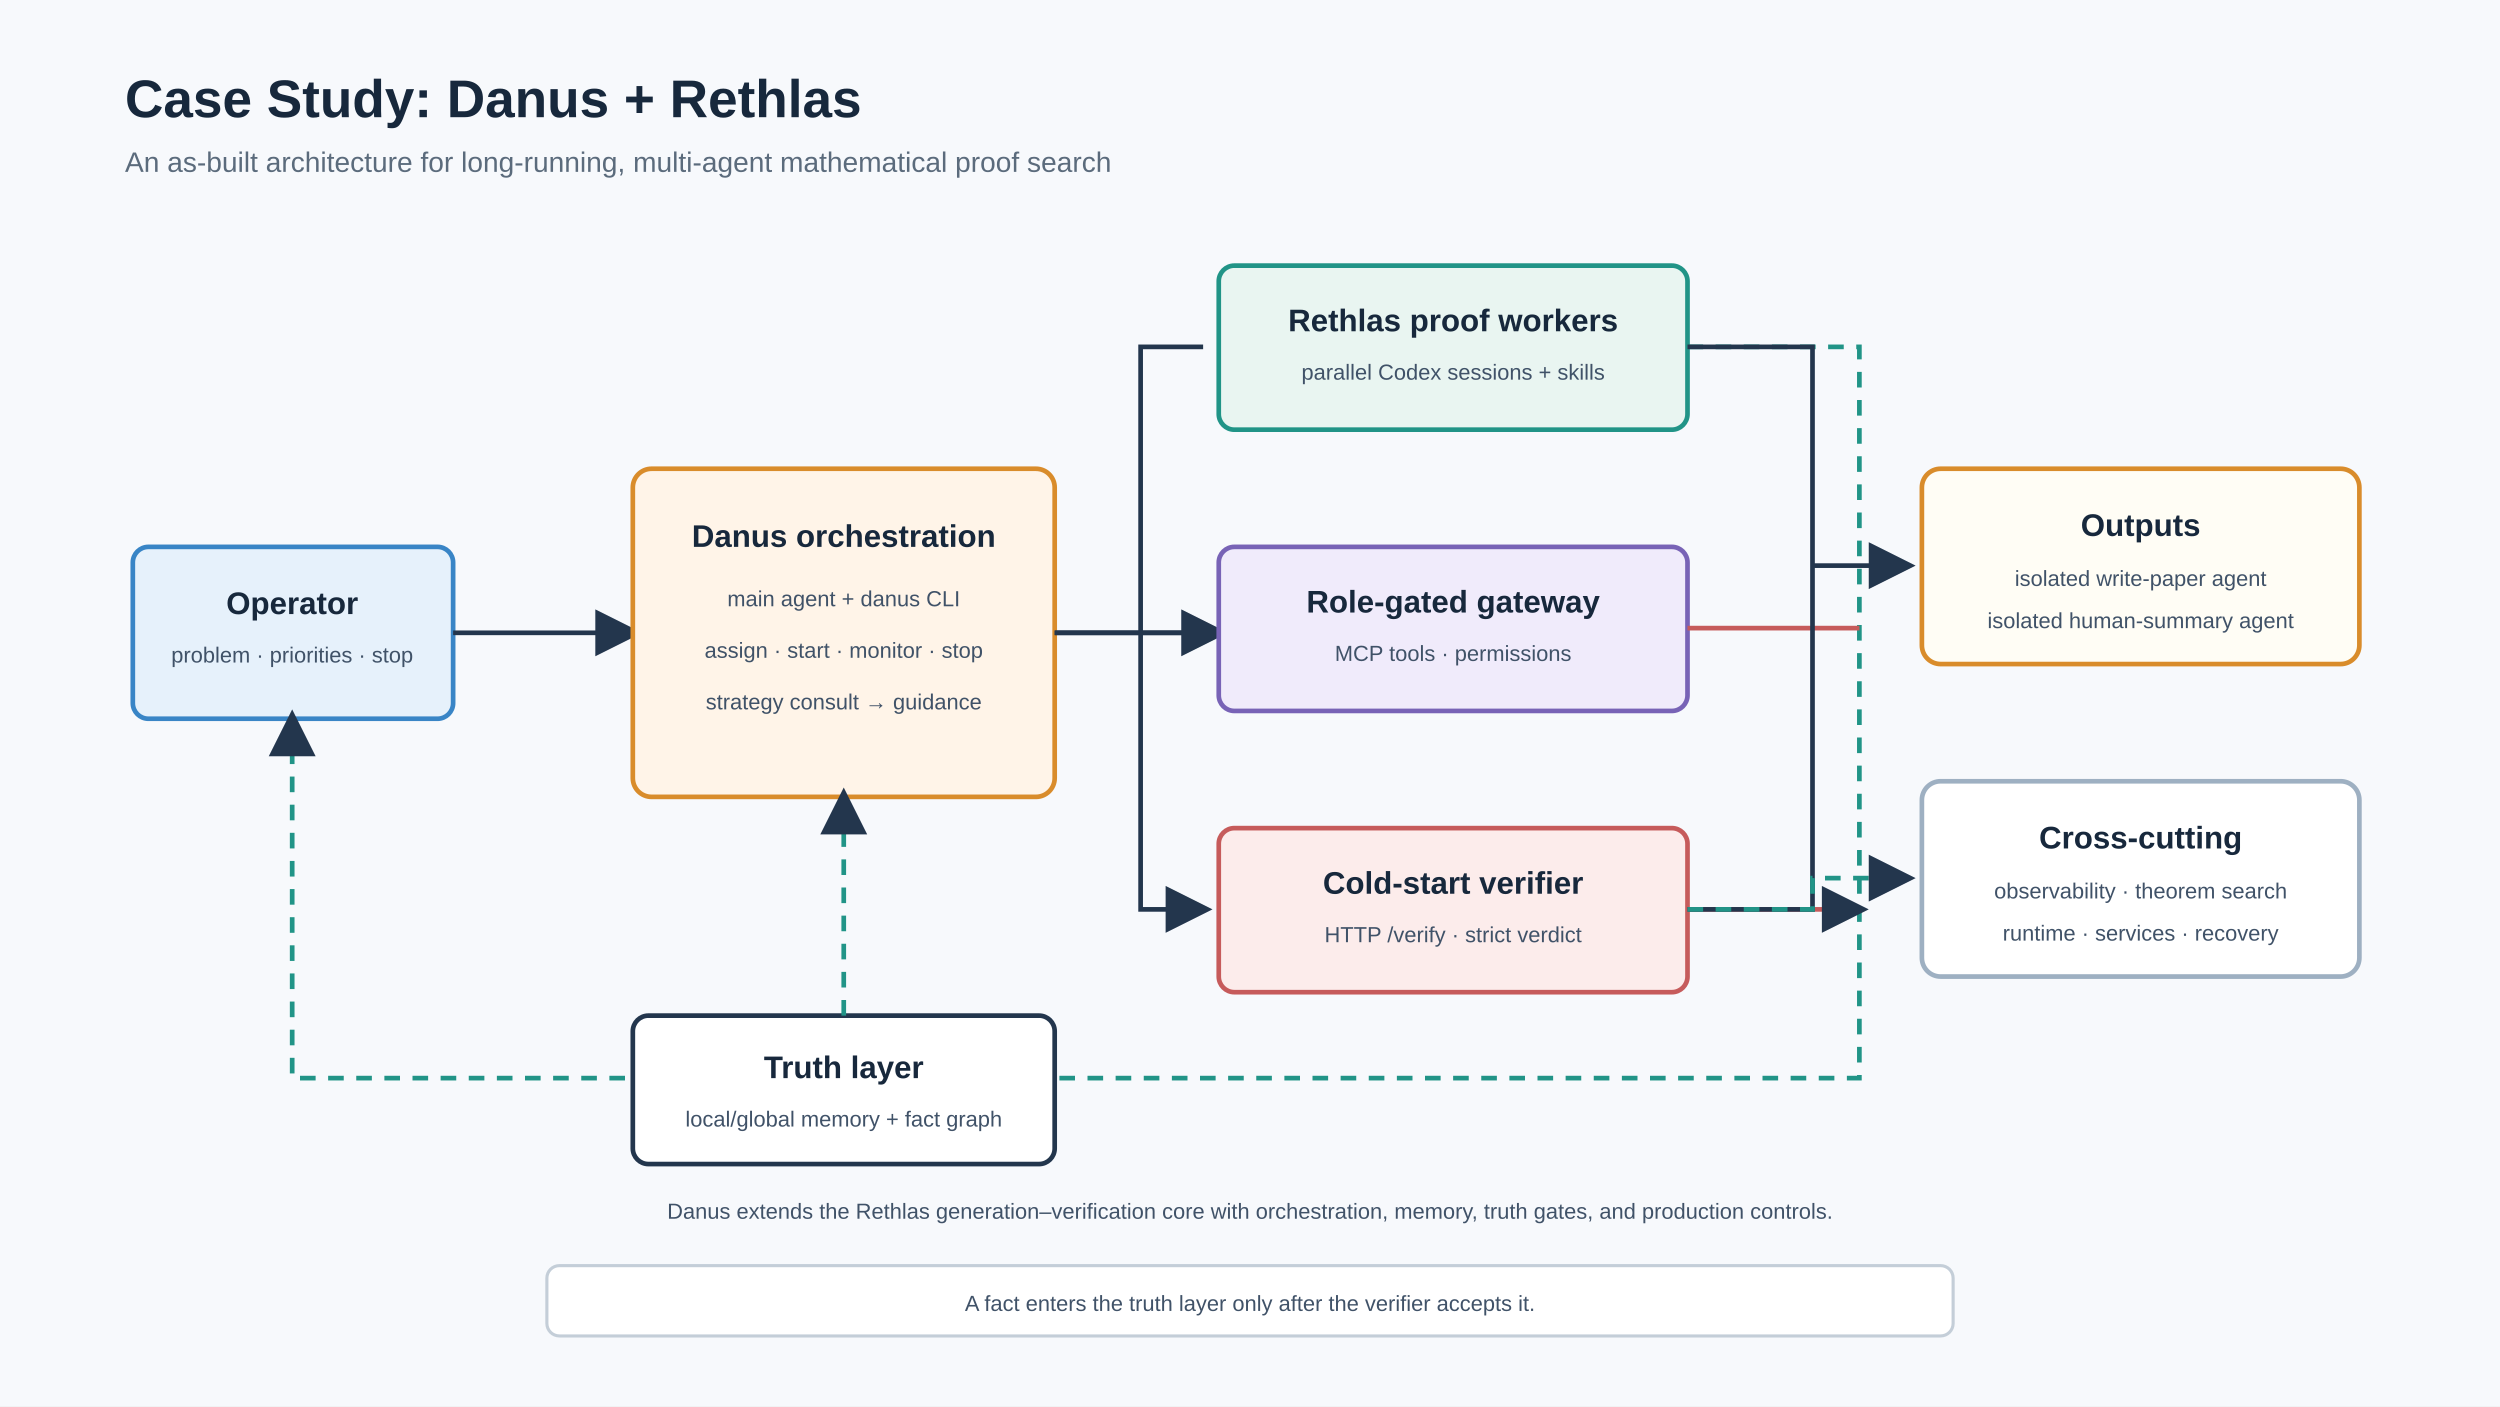
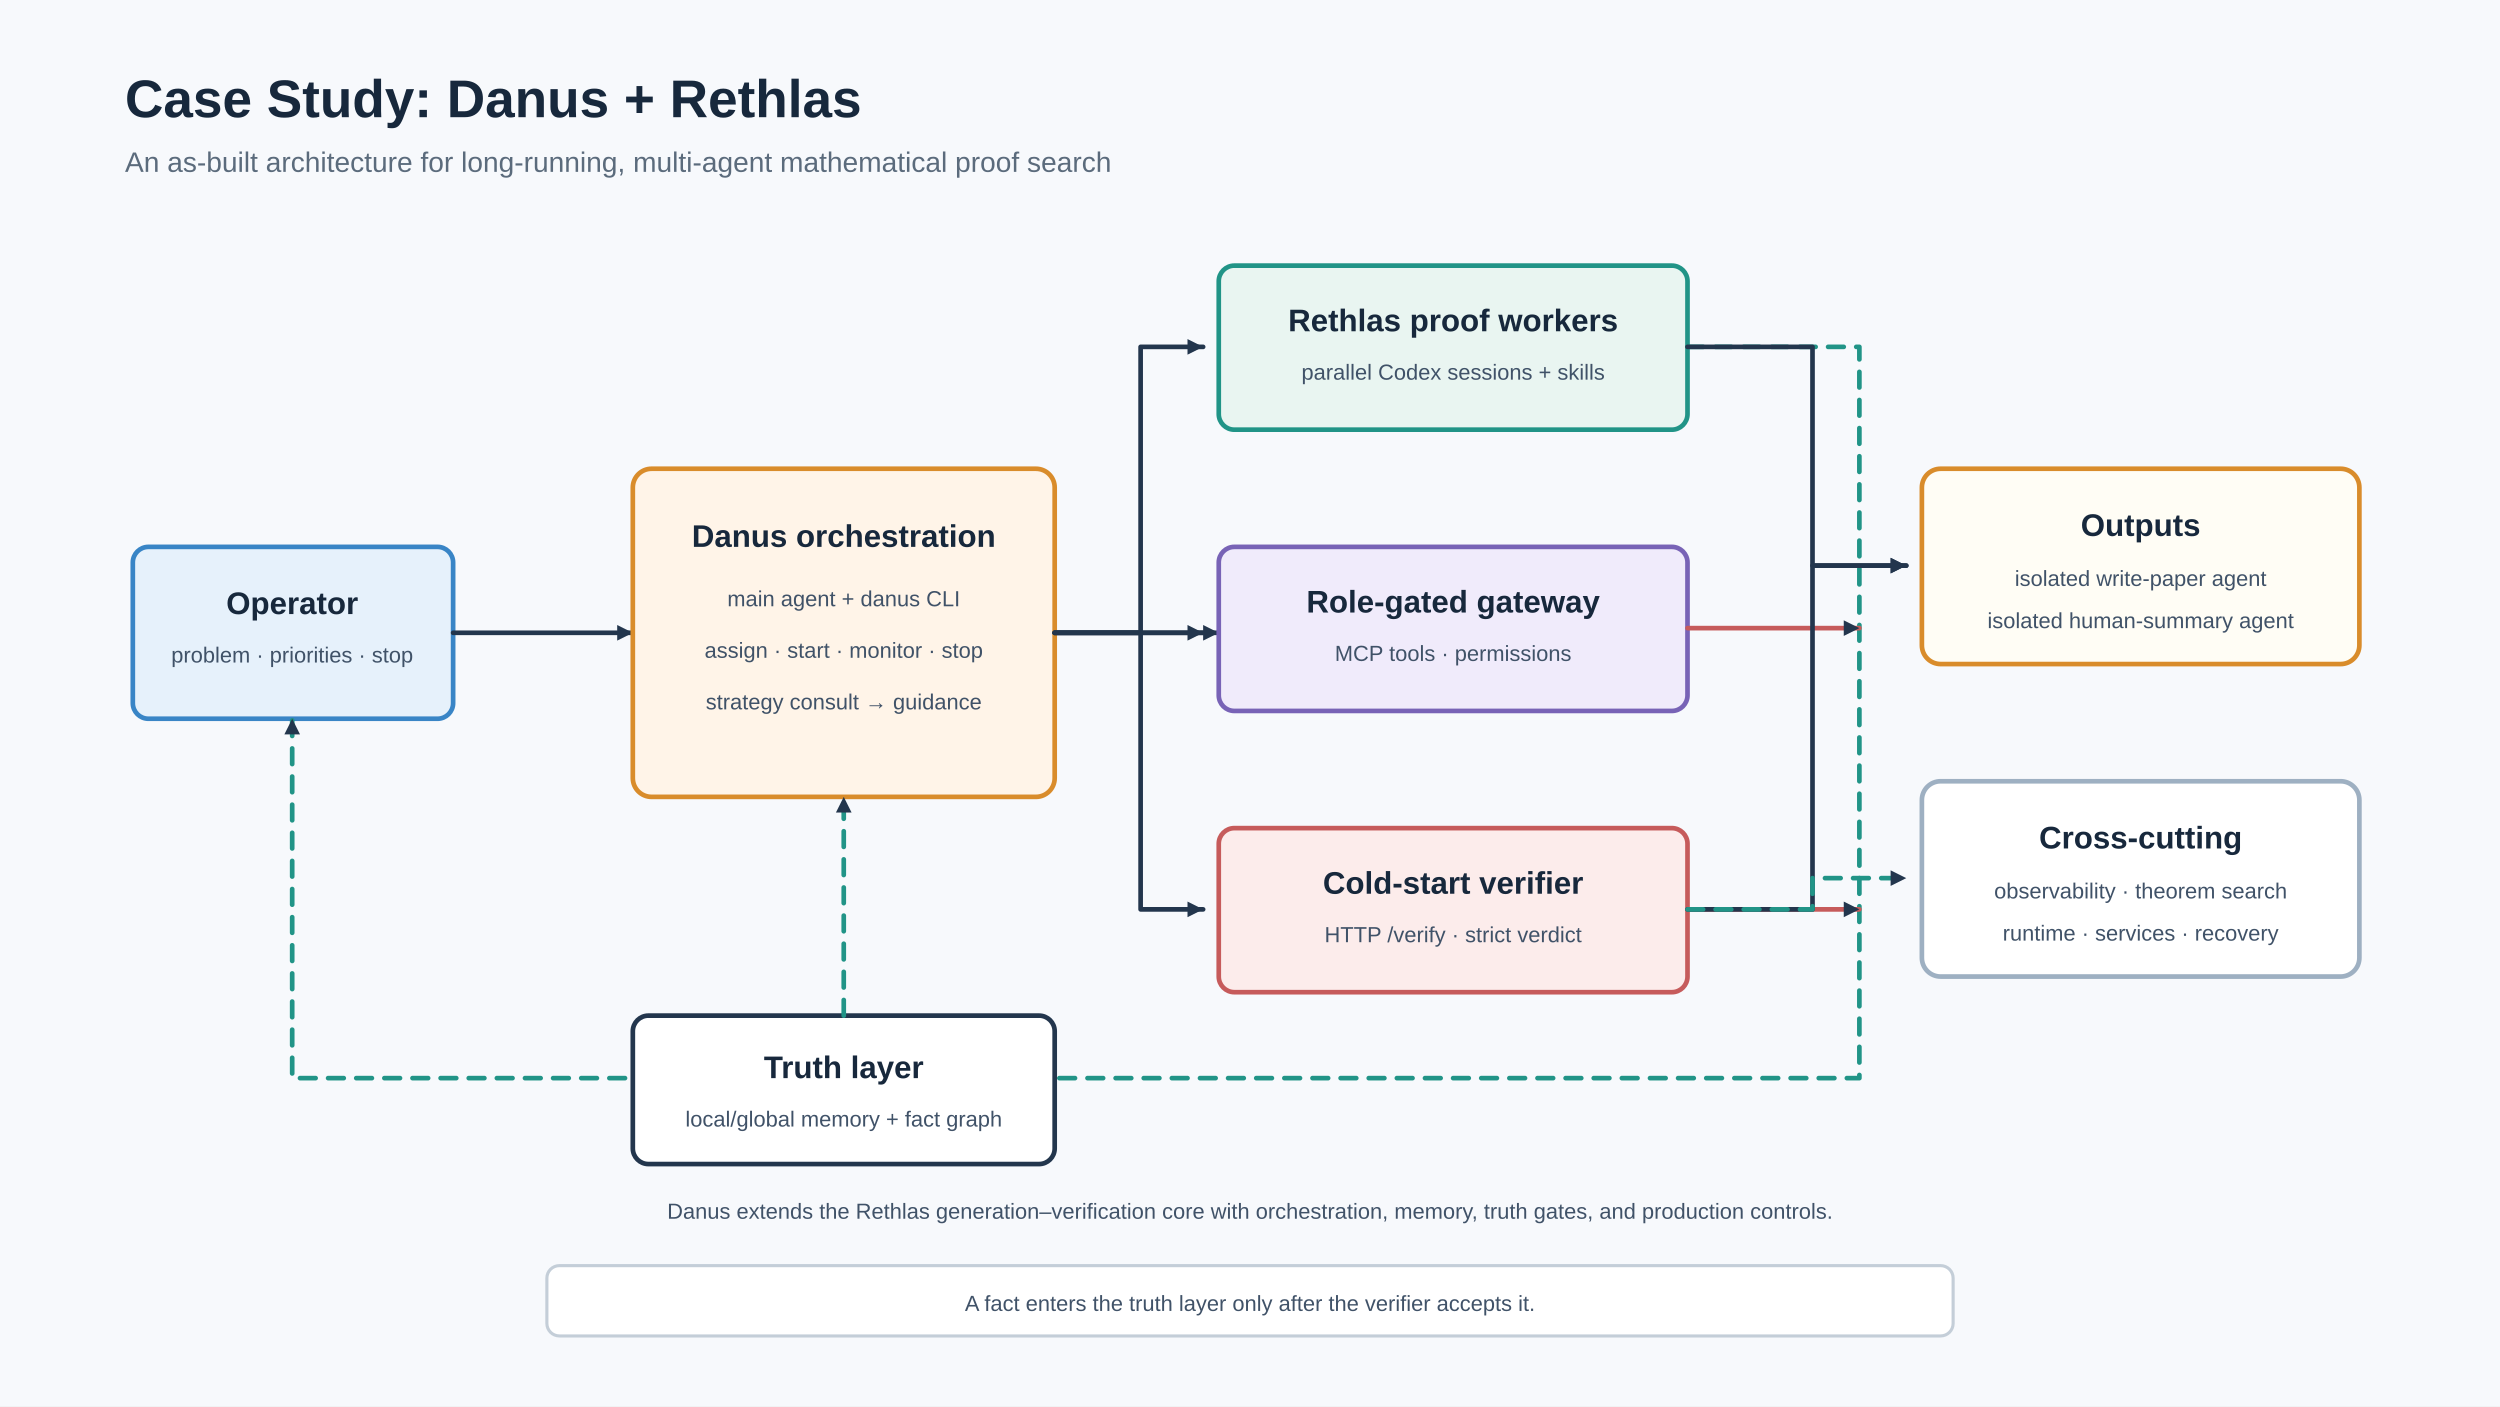
<svg xmlns="http://www.w3.org/2000/svg" width="1600" height="900" viewBox="0 0 1600 900">
  <defs>
-     <marker id="a" markerWidth="10" markerHeight="10" refX="8" refY="5" orient="auto">
+     <marker id="a" markerWidth="10" markerHeight="10" markerUnits="userSpaceOnUse" refX="10" refY="5" orient="auto">
      <path d="M0 0L10 5 0 10Z" fill="#23364d" />
    </marker>
-     <style>.t{font:700 34px Arial;fill:#17283c}.u{font:400 18px Arial;fill:#5b6b7c}.h{font:700 20px Arial;fill:#17283c}.s{font:400 14px Arial;fill:#405268}.b{stroke-width:3}.l{stroke:#23364d;stroke-width:3;fill:none;marker-end:url(#a)}.d{stroke:#219487;stroke-width:3;stroke-dasharray:10 8;fill:none;marker-end:url(#a)}.r{stroke:#c65b5b;stroke-width:3;fill:none;marker-end:url(#a)}</style>
+     <style>.t{font:700 34px Arial;fill:#17283c}.u{font:400 18px Arial;fill:#5b6b7c}.h{font:700 20px Arial;fill:#17283c}.s{font:400 14px Arial;fill:#405268}.b{stroke-width:3}.l{stroke:#23364d;stroke-width:3;fill:none;marker-end:url(#a);stroke-linecap:round;stroke-linejoin:round}.d{stroke:#219487;stroke-width:3;stroke-dasharray:10 8;fill:none;marker-end:url(#a);stroke-linecap:round;stroke-linejoin:round}.r{stroke:#c65b5b;stroke-width:3;fill:none;marker-end:url(#a);stroke-linecap:round;stroke-linejoin:round}</style>
  </defs>
  <rect width="1600" height="900" fill="#f7f9fc" />
  <text x="80" y="75" class="t">Case Study: Danus + Rethlas</text>
  <text x="80" y="110" class="u">An as-built architecture for long-running, multi-agent mathematical proof search</text>
  <rect x="85" y="350" width="205" height="110" rx="10" fill="#e6f1fb" stroke="#3985c6" class="b" />
  <text x="187" y="393" text-anchor="middle" class="h">Operator</text>
  <text x="187" y="424" text-anchor="middle" class="s">problem · priorities · stop</text>
  <path d="M290 405H405" class="l" />
  <rect x="405" y="300" width="270" height="210" rx="12" fill="#fff4e8" stroke="#d98c2b" class="b" />
  <text x="540" y="350" text-anchor="middle" class="h">Danus orchestration</text>
  <text x="540" y="388" text-anchor="middle" class="s">main agent + danus CLI</text>
  <text x="540" y="421" text-anchor="middle" class="s">assign · start · monitor · stop</text>
  <text x="540" y="454" text-anchor="middle" class="s">strategy consult → guidance</text>
  <path d="M675 405H780" class="l" />
  <rect x="780" y="170" width="300" height="105" rx="10" fill="#e9f5f1" stroke="#219487" class="b" />
  <text x="930" y="212" text-anchor="middle" class="h">Rethlas proof workers</text>
  <text x="930" y="243" text-anchor="middle" class="s">parallel Codex sessions + skills</text>
  <rect x="780" y="350" width="300" height="105" rx="10" fill="#f0ebfb" stroke="#7863b6" class="b" />
  <text x="930" y="392" text-anchor="middle" class="h">Role-gated gateway</text>
  <text x="930" y="423" text-anchor="middle" class="s">MCP tools · permissions</text>
  <rect x="780" y="530" width="300" height="105" rx="10" fill="#fceceb" stroke="#c65b5b" class="b" />
  <text x="930" y="572" text-anchor="middle" class="h">Cold-start verifier</text>
  <text x="930" y="603" text-anchor="middle" class="s">HTTP /verify · strict verdict</text>
-   <path d="M675 405H730V222H770M675 405H770M675 405H730V582H770" class="l" />
+   <path d="M675 405H730V222H770" class="l" />
+   <path d="M675 405H770" class="l" />
+   <path d="M675 405H730V582H770" class="l" />
  <path d="M1080 222H1190V690H187V460" class="d" />
-   <path d="M1080 402H1190M1080 582H1190" class="r" />
+   <path d="M1080 402H1190" class="r" />
+   <path d="M1080 582H1190" class="r" />
  <rect x="405" y="650" width="270" height="95" rx="10" fill="#fff" stroke="#23364d" class="b" />
  <text x="540" y="690" text-anchor="middle" class="h">Truth layer</text>
  <text x="540" y="721" text-anchor="middle" class="s">local/global memory + fact graph</text>
  <path d="M540 650V510" class="d" />
  <rect x="1230" y="300" width="280" height="125" rx="12" fill="#fffdf5" stroke="#d98c2b" class="b" />
  <text x="1370" y="343" text-anchor="middle" class="h">Outputs</text>
  <text x="1370" y="375" text-anchor="middle" class="s">isolated write-paper agent</text>
  <text x="1370" y="402" text-anchor="middle" class="s">isolated human-summary agent</text>
-   <path d="M1080 222H1160V362H1220M1080 582H1160V362H1220" class="l" />
+   <path d="M1080 222H1160V362H1220" class="l" />
+   <path d="M1080 582H1160V362H1220" class="l" />
  <rect x="1230" y="500" width="280" height="125" rx="12" fill="#fff" stroke="#9eb0c2" class="b" />
  <text x="1370" y="543" text-anchor="middle" class="h">Cross-cutting</text>
  <text x="1370" y="575" text-anchor="middle" class="s">observability · theorem search</text>
  <text x="1370" y="602" text-anchor="middle" class="s">runtime · services · recovery</text>
  <path d="M1080 582H1160V562H1220" class="d" />
  <text x="800" y="780" text-anchor="middle" class="s">Danus extends the Rethlas generation–verification core with orchestration, memory, truth gates, and production controls.</text>
  <rect x="350" y="810" width="900" height="45" rx="8" fill="#fff" stroke="#c4ced8" stroke-width="2" />
  <text x="800" y="839" text-anchor="middle" class="s">A fact enters the truth layer only after the verifier accepts it.</text>
</svg>
